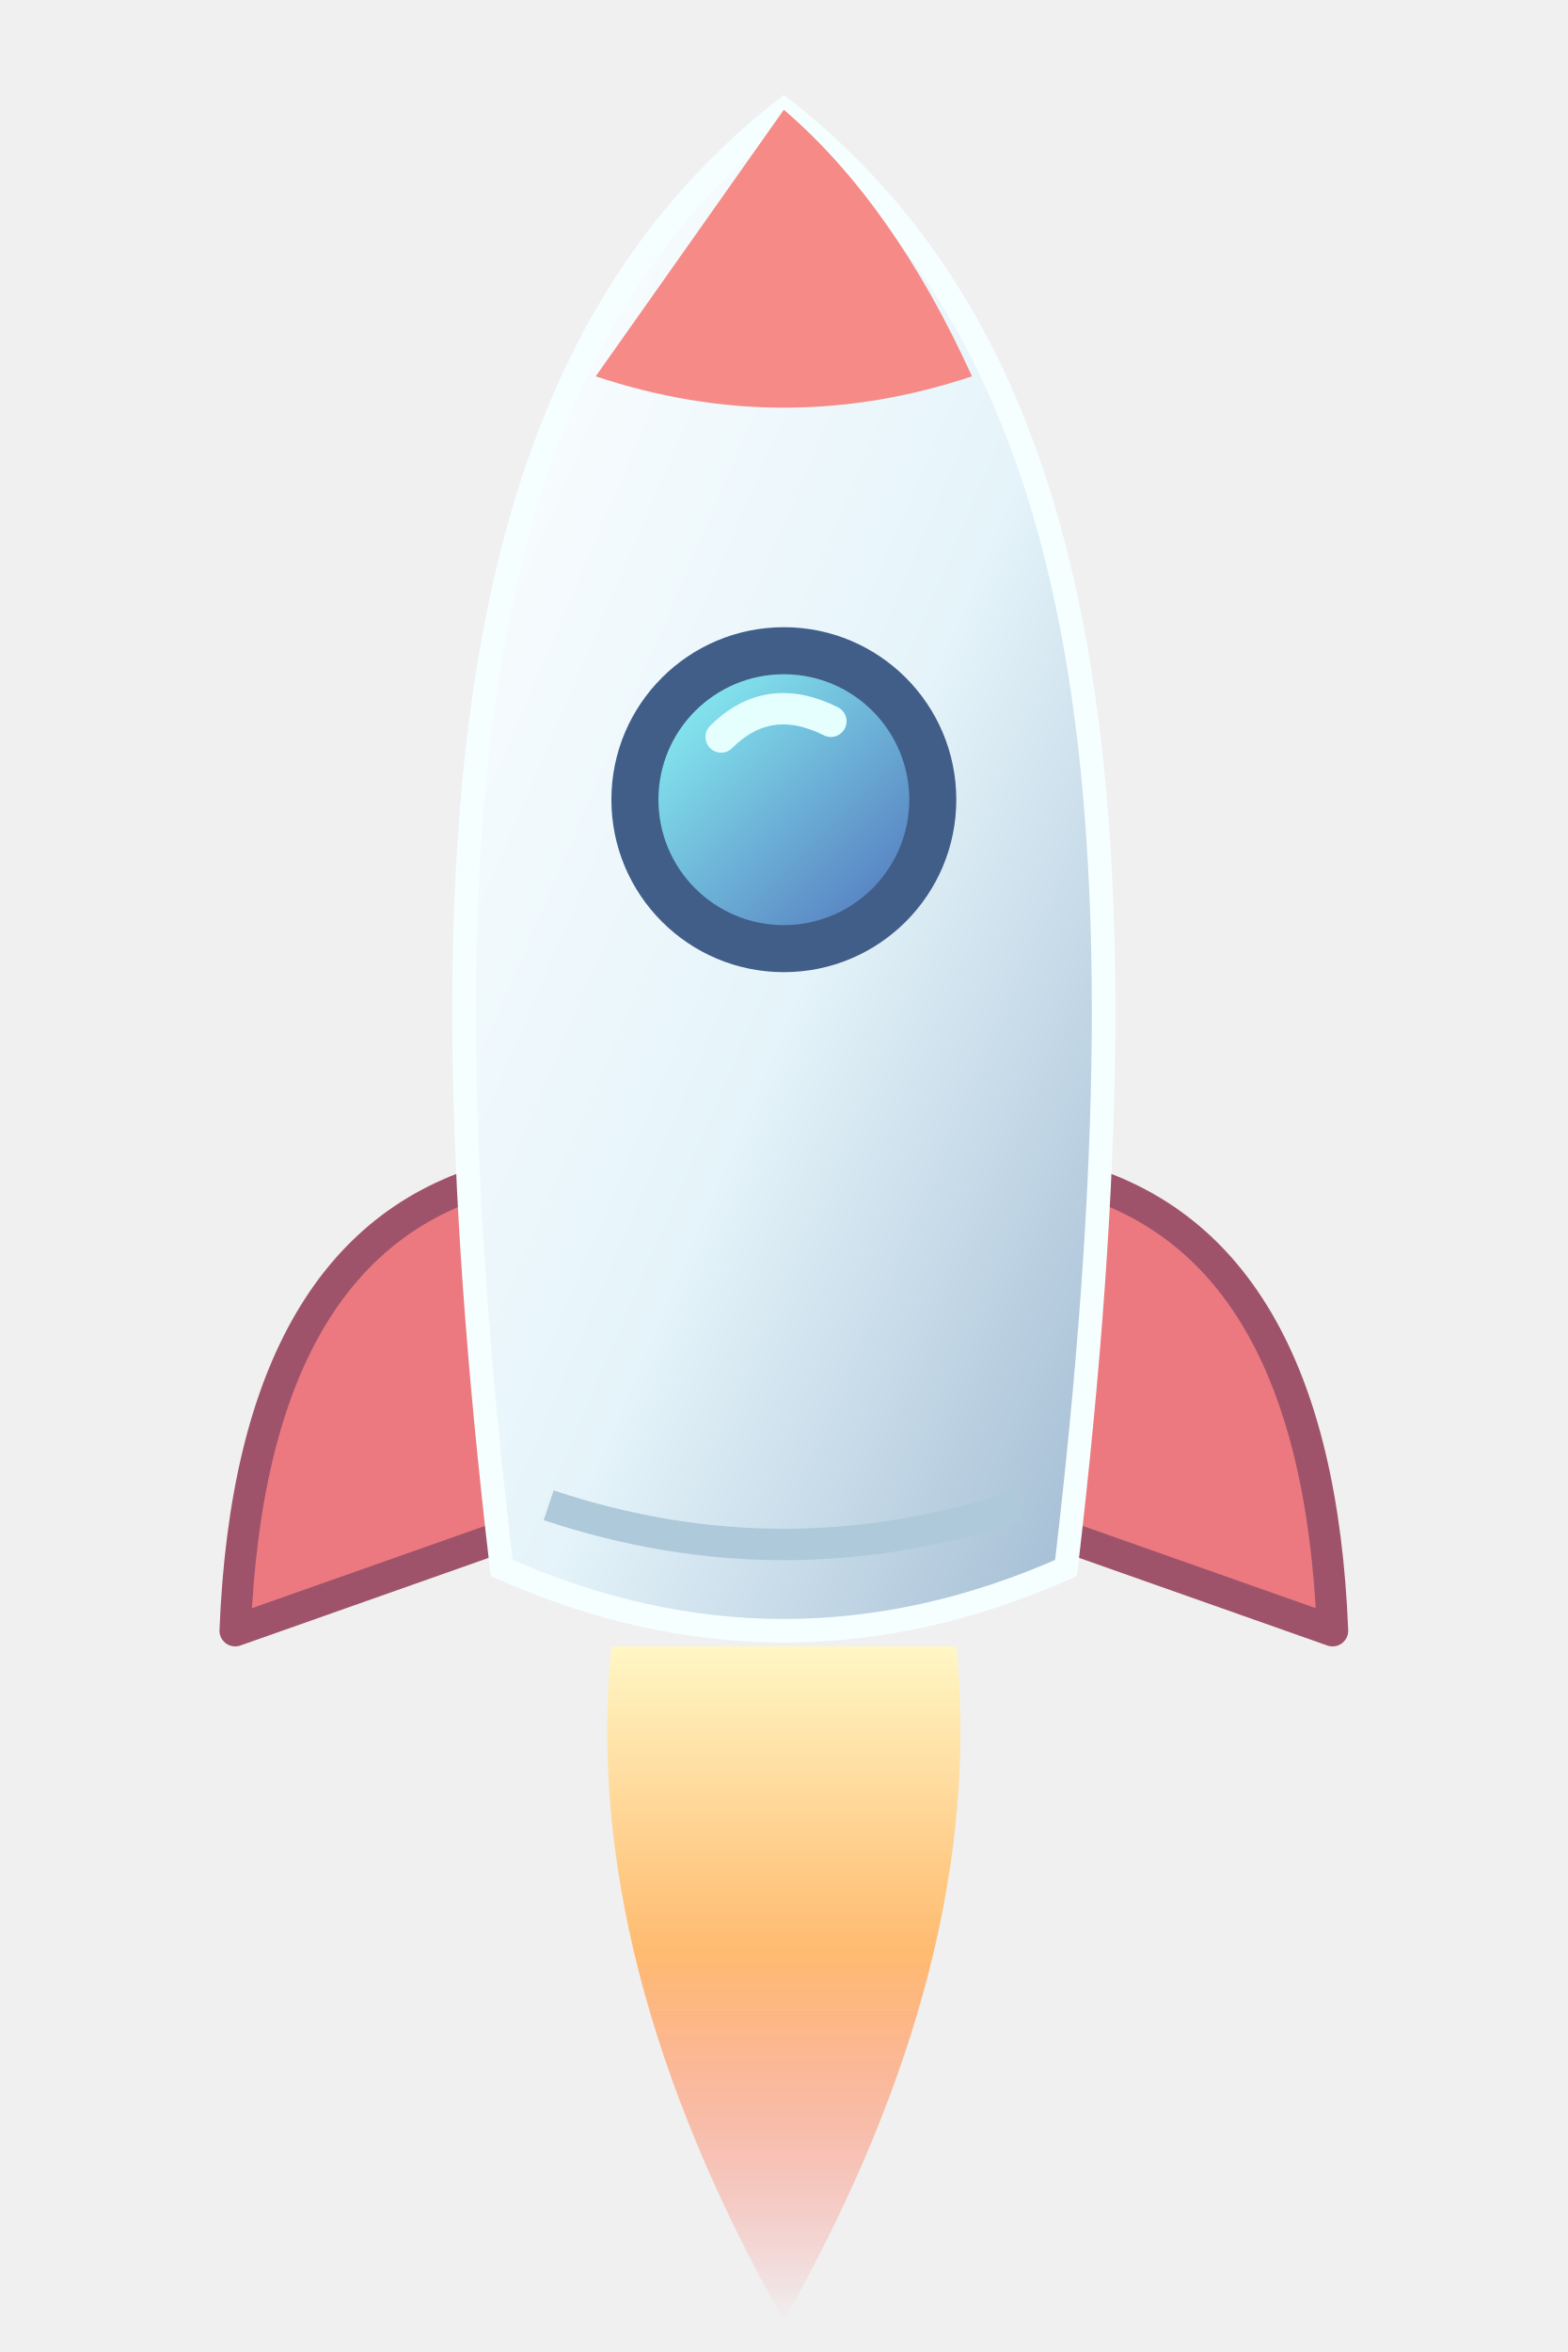
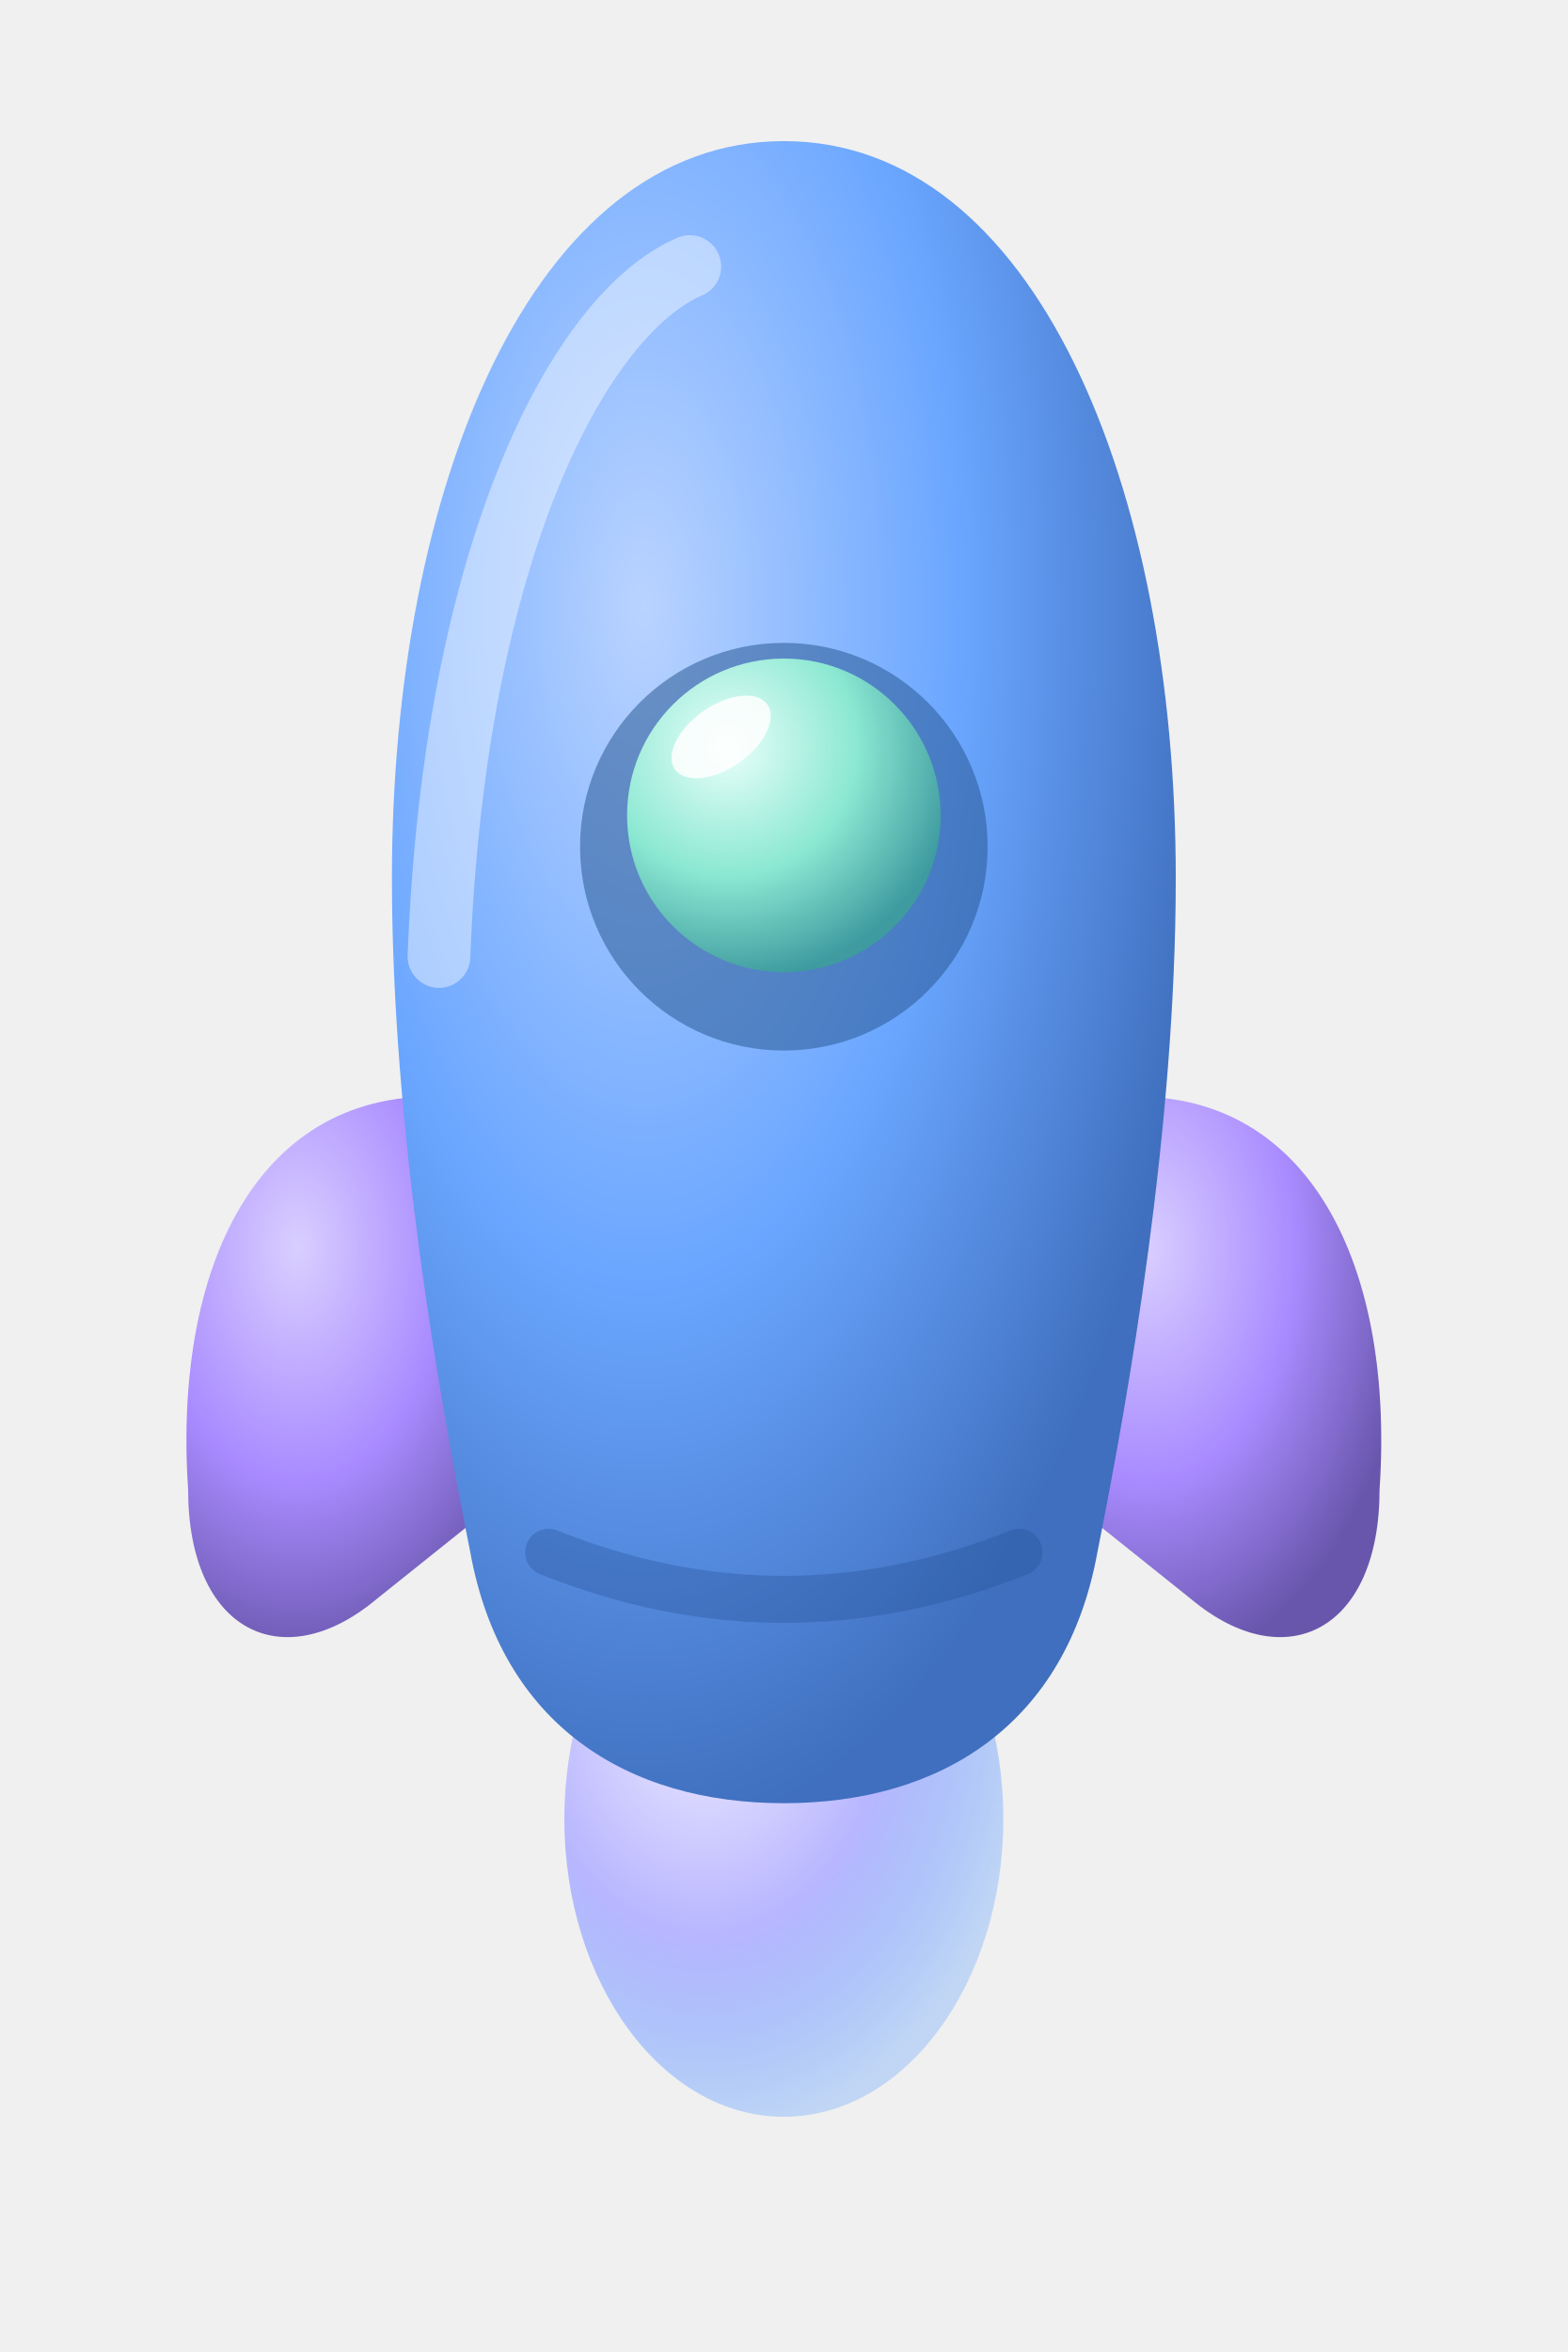
<svg xmlns="http://www.w3.org/2000/svg" viewBox="0 0 100 150">
  <defs>
-     <linearGradient id="hull" x1="0" y1="0" x2="1" y2="1">
-       <stop stop-color="#fff" />
-       <stop offset=".55" stop-color="#e5f4fa" />
-       <stop offset="1" stop-color="#9fb9d1" />
-     </linearGradient>
-     <linearGradient id="flame" x1="0" y1="0" x2="0" y2="1">
-       <stop stop-color="#fff7c5" />
-       <stop offset=".45" stop-color="#ffbb70" />
-       <stop offset="1" stop-color="#ff5f65" stop-opacity="0" />
-     </linearGradient>
-     <linearGradient id="window" x1="0" y1="0" x2="1" y2="1">
-       <stop stop-color="#8af5f4" />
-       <stop offset="1" stop-color="#5275bd" />
-     </linearGradient>
+     <radialGradient id="body" cx="32%" cy="28%" r="74%">
+       <stop stop-color="#b9d3ff" />
+       <stop offset=".55" stop-color="#6aa6ff" />
+       <stop offset="1" stop-color="#3f6fbe" />
+     </radialGradient>
+     <radialGradient id="fin" cx="32%" cy="28%" r="78%">
+       <stop stop-color="#d9cfff" />
+       <stop offset=".55" stop-color="#a98bff" />
+       <stop offset="1" stop-color="#6856ac" />
+     </radialGradient>
+     <radialGradient id="glass" cx="32%" cy="28%" r="75%">
+       <stop stop-color="#eafffa" />
+       <stop offset=".55" stop-color="#8be8d2" />
+       <stop offset="1" stop-color="#3e9b9f" />
+     </radialGradient>
+     <radialGradient id="puff" cx="32%" cy="28%" r="75%">
+       <stop stop-color="#f2efff" />
+       <stop offset=".55" stop-color="#b8b6ff" />
+       <stop offset="1" stop-color="#6aa6ff" stop-opacity=".35" />
+     </radialGradient>
  </defs>
-   <path d="M39 105 Q37 125 50 148 Q63 125 61 105Z" fill="url(#flame)" />
-   <path d="M32 75 Q16 79 15 104 L32 98 M68 75 Q84 79 85 104 L68 98" fill="#ec7980" stroke="#9f536a" stroke-width="2" stroke-linejoin="round" />
-   <path d="M50 7 C69 22 74 49 68 100 Q50 108 32 100 C26 49 31 22 50 7Z" fill="url(#hull)" stroke="#f6ffff" stroke-width="1.5" />
-   <path d="M38 24 Q50 7 50 7 Q57 13 62 24 Q50 28 38 24Z" fill="#f58a87" />
-   <circle cx="50" cy="51" r="11" fill="#405e88" />
-   <circle cx="50" cy="51" r="8" fill="url(#window)" />
-   <path d="M46 47 Q49 44 53 46" fill="none" stroke="#e5ffff" stroke-width="2" stroke-linecap="round" />
-   <path d="M35 96 Q50 101 65 96" fill="none" stroke="#adc9da" stroke-width="2" />
+   <ellipse cx="50" cy="116" rx="14" ry="19" fill="url(#puff)" />
+   <path d="M29 70 C17 69 11 80 12 95 C12 104 18 107 24 102 L34 94Z" fill="url(#fin)" />
+   <path d="M71 70 C83 69 89 80 88 95 C88 104 82 107 76 102 L66 94Z" fill="url(#fin)" />
+   <path d="M50 9 C66 9 75 31 75 56 C75 72 72 89 70 99 C68 110 60 115 50 115 C40 115 32 110 30 99 C28 89 25 72 25 56 C25 31 34 9 50 9Z" fill="url(#body)" />
+   <path d="M28 61 C29 35 37 20 44 17" fill="none" stroke="#fff" stroke-opacity=".42" stroke-width="4" stroke-linecap="round" />
+   <ellipse cx="50" cy="54" rx="13" ry="13" fill="#295995" fill-opacity=".54" />
+   <ellipse cx="50" cy="52" rx="10" ry="10" fill="url(#glass)" />
+   <ellipse cx="46" cy="47" rx="3.6" ry="2" transform="rotate(-35 46 47)" fill="#fff" fill-opacity=".85" />
+   <path d="M35 99 Q50 105 65 99" fill="none" stroke="#224c91" stroke-opacity=".32" stroke-width="3" stroke-linecap="round" />
</svg>
